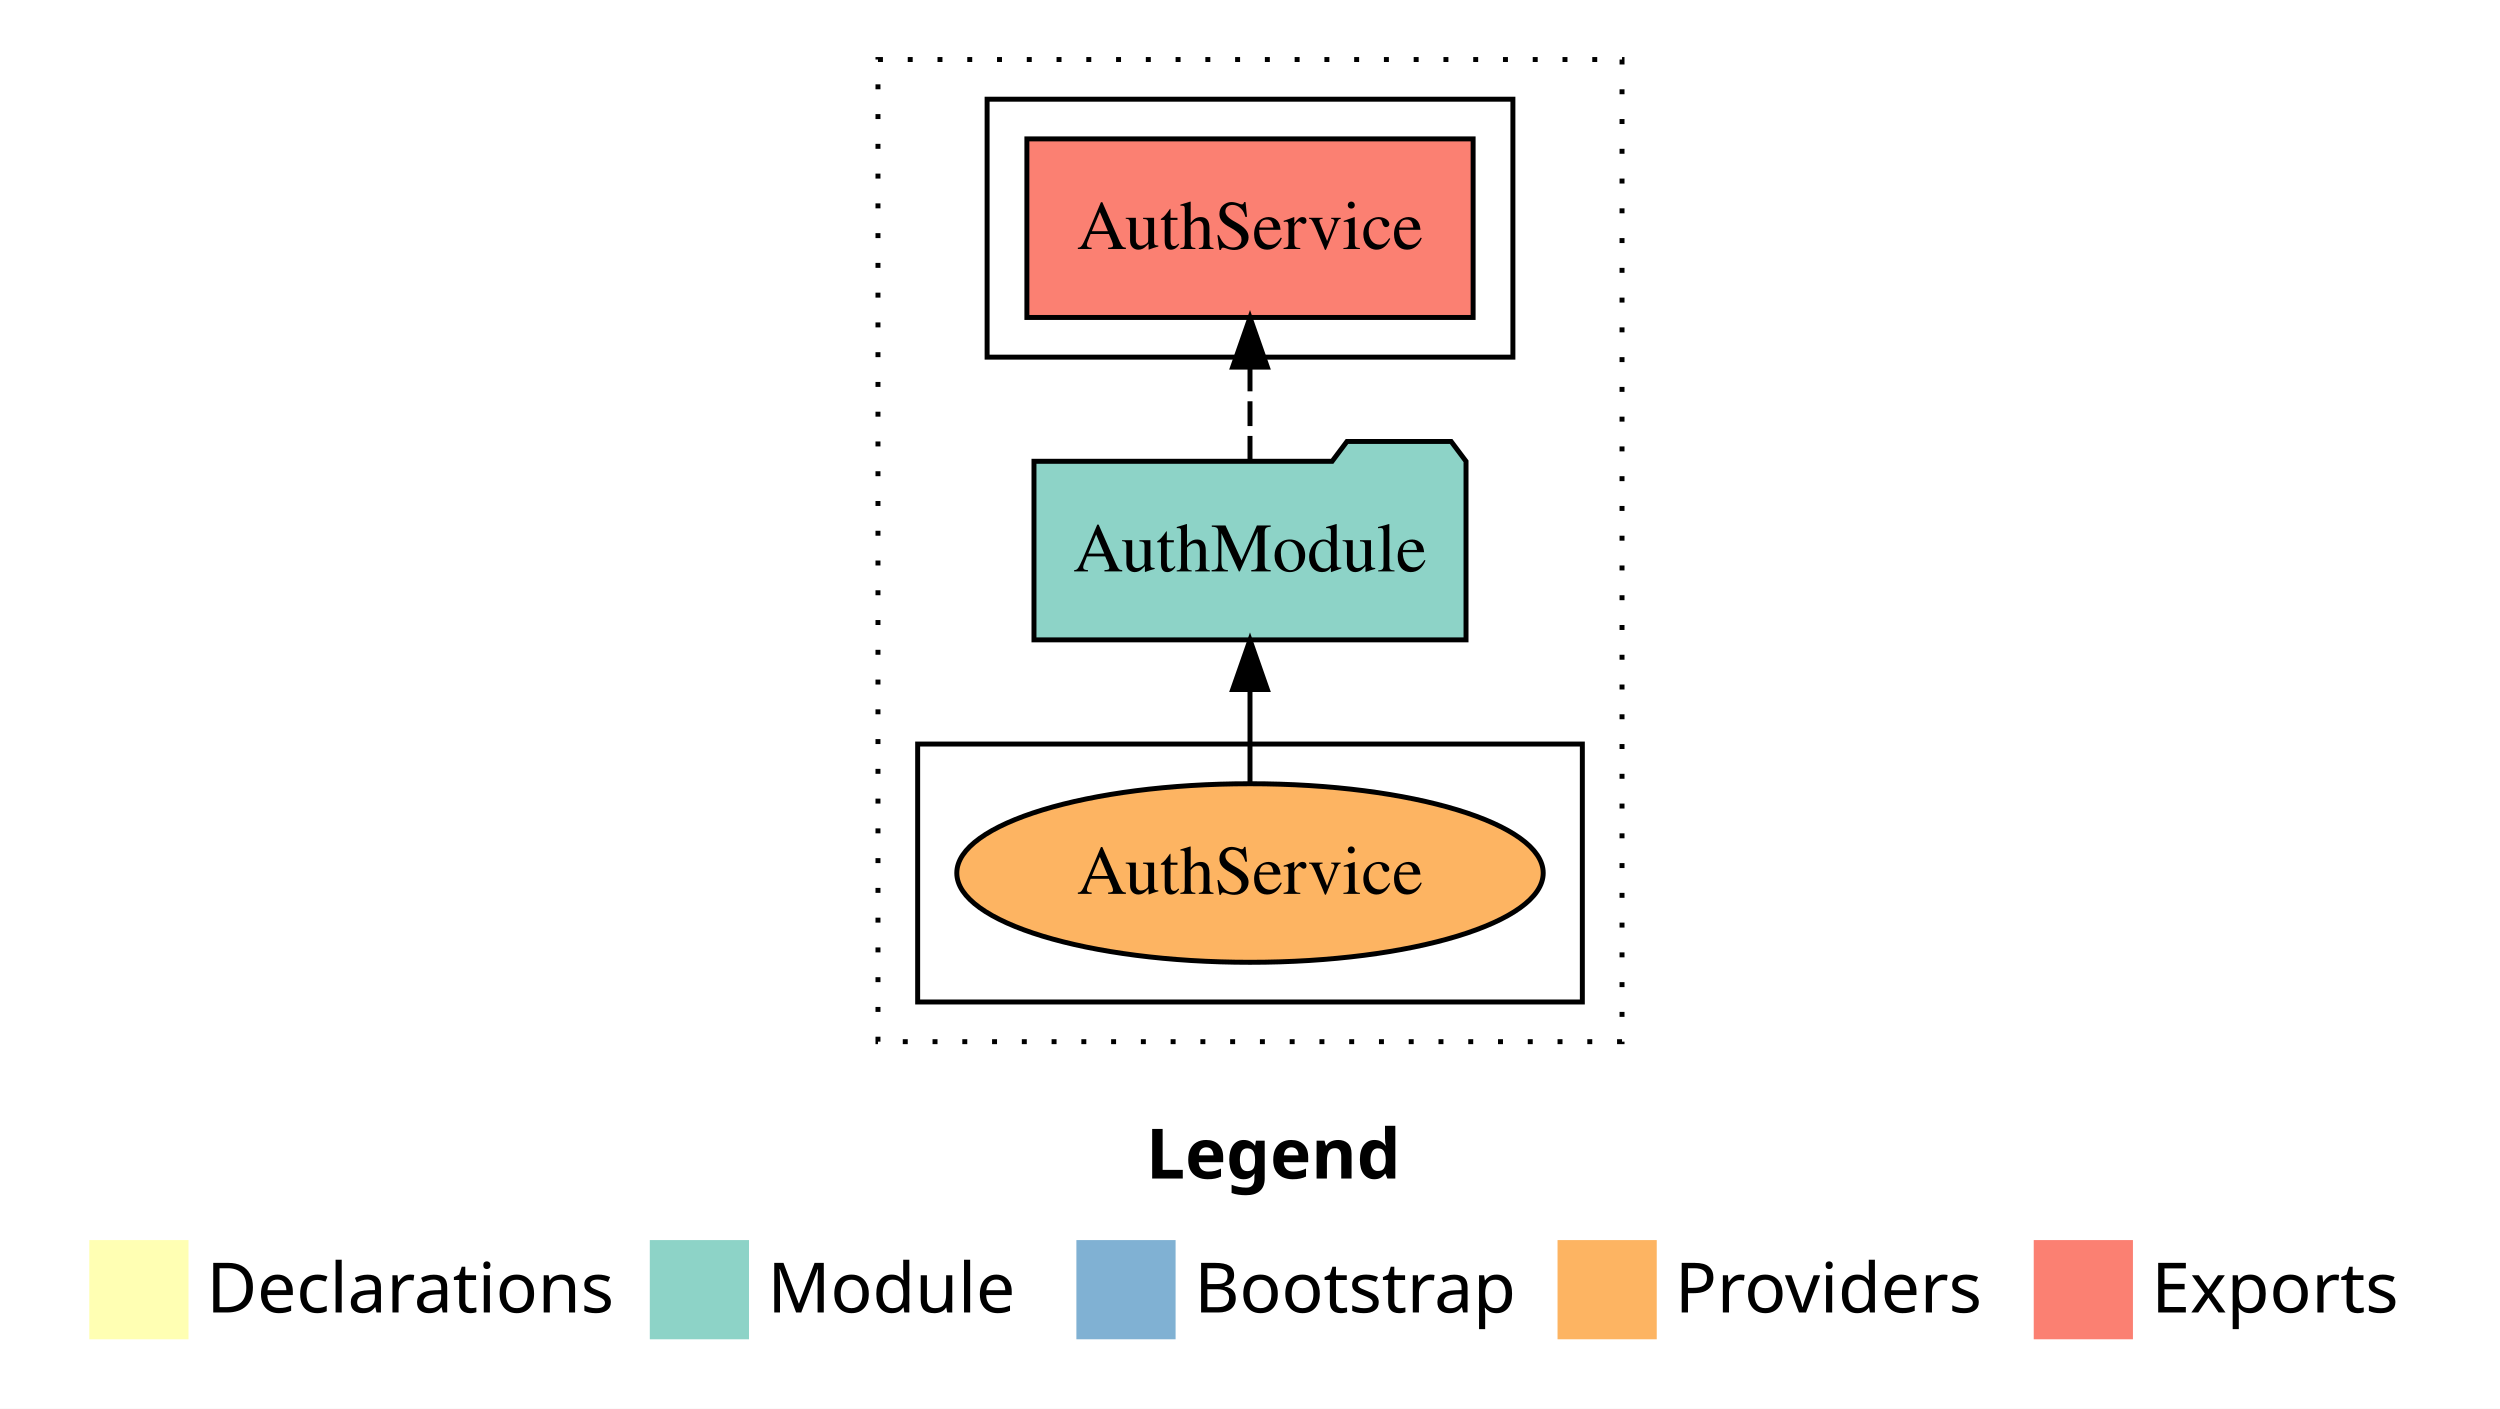
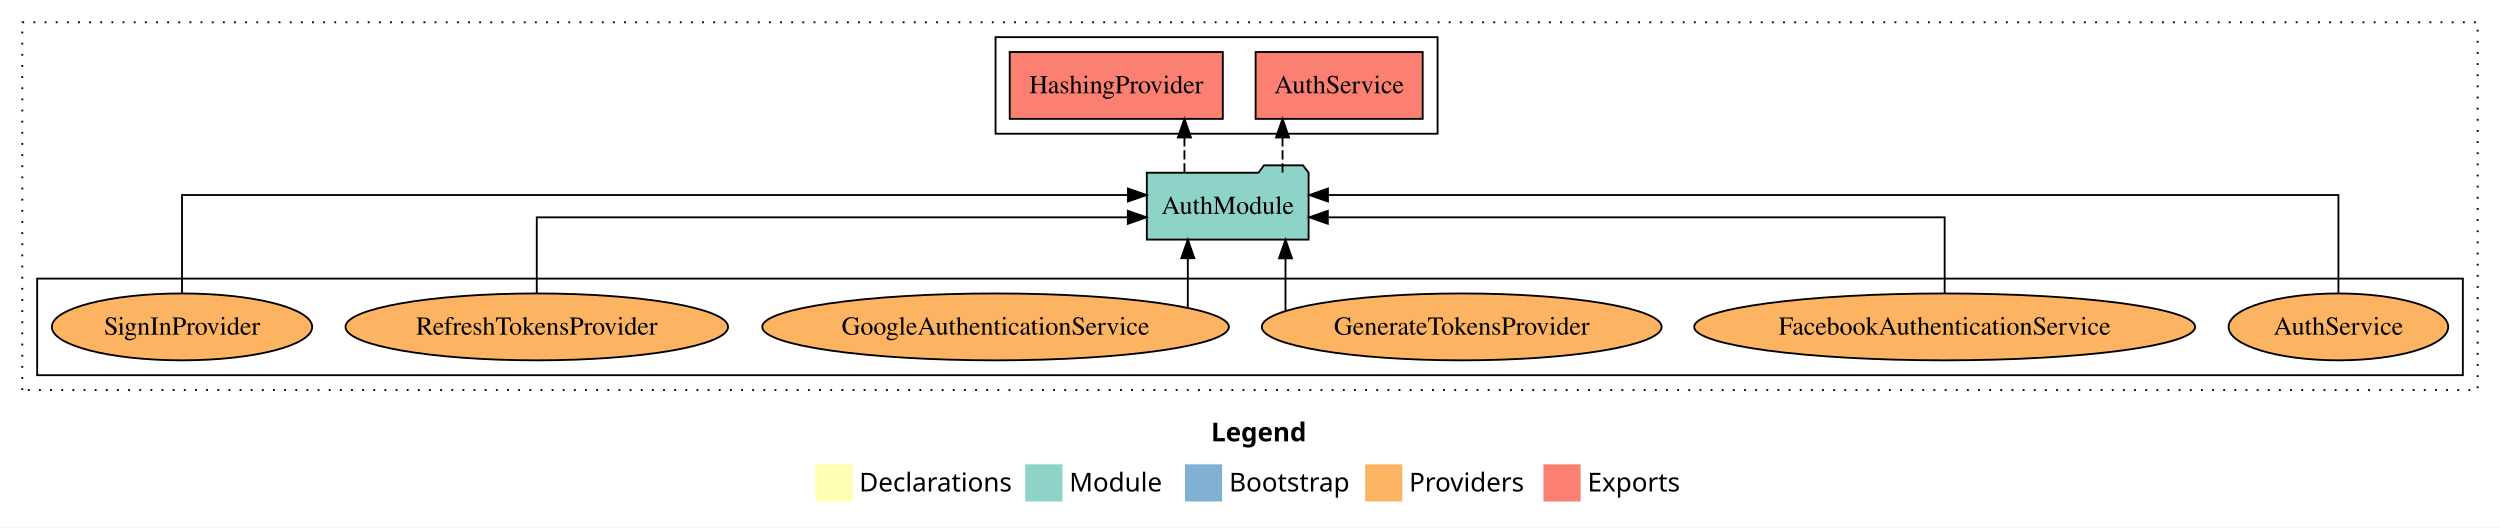
- <svg xmlns="http://www.w3.org/2000/svg" width="504pt" height="284pt" viewBox="0.00 0.00 504.00 284.00">
+ <svg xmlns="http://www.w3.org/2000/svg" width="1346pt" height="284pt" viewBox="0.00 0.00 1346.00 284.00">
  <g id="graph0" class="graph" transform="scale(1 1) rotate(0) translate(4 280)">
-     <polygon fill="white" stroke="transparent" points="-4,4 -4,-280 500,-280 500,4 -4,4" />
-     <text text-anchor="start" x="227.01" y="-42.4" font-family="Times-12" font-weight="bold" font-size="14.00">Legend</text>
-     <polygon fill="#ffffb3" stroke="transparent" points="14,-10 14,-30 34,-30 34,-10 14,-10" />
-     <text text-anchor="start" x="37.63" y="-15.4" font-family="Times-12" font-size="14.00">  Declarations</text>
-     <polygon fill="#8dd3c7" stroke="transparent" points="127,-10 127,-30 147,-30 147,-10 127,-10" />
-     <text text-anchor="start" x="150.73" y="-15.4" font-family="Times-12" font-size="14.00">  Module</text>
-     <polygon fill="#80b1d3" stroke="transparent" points="213,-10 213,-30 233,-30 233,-10 213,-10" />
-     <text text-anchor="start" x="236.78" y="-15.4" font-family="Times-12" font-size="14.00">  Bootstrap</text>
-     <polygon fill="#fdb462" stroke="transparent" points="310,-10 310,-30 330,-30 330,-10 310,-10" />
-     <text text-anchor="start" x="333.67" y="-15.4" font-family="Times-12" font-size="14.00">  Providers</text>
-     <polygon fill="#fb8072" stroke="transparent" points="406,-10 406,-30 426,-30 426,-10 406,-10" />
-     <text text-anchor="start" x="429.73" y="-15.4" font-family="Times-12" font-size="14.00">  Exports</text>
+     <polygon fill="white" stroke="transparent" points="-4,4 -4,-280 1342,-280 1342,4 -4,4" />
+     <text text-anchor="start" x="648.01" y="-42.4" font-family="Times-12" font-weight="bold" font-size="14.00">Legend</text>
+     <polygon fill="#ffffb3" stroke="transparent" points="435,-10 435,-30 455,-30 455,-10 435,-10" />
+     <text text-anchor="start" x="458.63" y="-15.4" font-family="Times-12" font-size="14.00">  Declarations</text>
+     <polygon fill="#8dd3c7" stroke="transparent" points="548,-10 548,-30 568,-30 568,-10 548,-10" />
+     <text text-anchor="start" x="571.73" y="-15.4" font-family="Times-12" font-size="14.00">  Module</text>
+     <polygon fill="#80b1d3" stroke="transparent" points="634,-10 634,-30 654,-30 654,-10 634,-10" />
+     <text text-anchor="start" x="657.78" y="-15.4" font-family="Times-12" font-size="14.00">  Bootstrap</text>
+     <polygon fill="#fdb462" stroke="transparent" points="731,-10 731,-30 751,-30 751,-10 731,-10" />
+     <text text-anchor="start" x="754.67" y="-15.4" font-family="Times-12" font-size="14.00">  Providers</text>
+     <polygon fill="#fb8072" stroke="transparent" points="827,-10 827,-30 847,-30 847,-10 827,-10" />
+     <text text-anchor="start" x="850.73" y="-15.4" font-family="Times-12" font-size="14.00">  Exports</text>
    <g id="clust1" class="cluster">
-       <polygon fill="none" stroke="black" stroke-dasharray="1,5" points="173,-70 173,-268 323,-268 323,-70 173,-70" />
+       <polygon fill="none" stroke="black" stroke-dasharray="1,5" points="8,-70 8,-268 1330,-268 1330,-70 8,-70" />
    </g>
    <g id="clust4" class="cluster">
-       <polygon fill="none" stroke="black" points="195,-208 195,-260 301,-260 301,-208 195,-208" />
+       <polygon fill="none" stroke="black" points="532,-208 532,-260 770,-260 770,-208 532,-208" />
    </g>
    <g id="clust6" class="cluster">
-       <polygon fill="none" stroke="black" points="181,-78 181,-130 315,-130 315,-78 181,-78" />
+       <polygon fill="none" stroke="black" points="16,-78 16,-130 1322,-130 1322,-78 16,-78" />
    </g>
    <g id="node1" class="node">
-       <polygon fill="#fb8072" stroke="black" points="292.98,-252 203.02,-252 203.02,-216 292.98,-216 292.98,-252" />
-       <text text-anchor="middle" x="248" y="-229.8" font-family="Times,serif" font-size="14.00">AuthService </text>
+       <polygon fill="#fb8072" stroke="black" points="761.98,-252 672.02,-252 672.02,-216 761.98,-216 761.98,-252" />
+       <text text-anchor="middle" x="717" y="-229.8" font-family="Times,serif" font-size="14.00">AuthService </text>
    </g>
    <g id="node2" class="node">
-       <polygon fill="#8dd3c7" stroke="black" points="291.55,-187 288.55,-191 267.55,-191 264.55,-187 204.45,-187 204.45,-151 291.55,-151 291.55,-187" />
-       <text text-anchor="middle" x="248" y="-164.8" font-family="Times,serif" font-size="14.00">AuthModule</text>
+       <polygon fill="#fb8072" stroke="black" points="654.37,-252 539.63,-252 539.63,-216 654.37,-216 654.37,-252" />
+       <text text-anchor="middle" x="597" y="-229.8" font-family="Times,serif" font-size="14.00">HashingProvider </text>
+     </g>
+     <g id="node3" class="node">
+       <polygon fill="#8dd3c7" stroke="black" points="700.55,-187 697.55,-191 676.55,-191 673.55,-187 613.45,-187 613.45,-151 700.55,-151 700.55,-187" />
+       <text text-anchor="middle" x="657" y="-164.8" font-family="Times,serif" font-size="14.00">AuthModule</text>
    </g>
    <g id="edge1" class="edge">
-       <path fill="none" stroke="black" stroke-dasharray="5,2" d="M248,-187.11C248,-187.11 248,-205.99 248,-205.99" />
-       <polygon fill="black" stroke="black" points="244.5,-205.99 248,-215.99 251.5,-205.99 244.5,-205.99" />
-     </g>
-     <g id="node3" class="node">
-       <ellipse fill="#fdb462" stroke="black" cx="248" cy="-104" rx="59.11" ry="18" />
-       <text text-anchor="middle" x="248" y="-99.8" font-family="Times,serif" font-size="14.00">AuthService</text>
+       <path fill="none" stroke="black" stroke-dasharray="5,2" d="M686.52,-187.11C686.52,-187.11 686.52,-205.99 686.52,-205.99" />
+       <polygon fill="black" stroke="black" points="683.02,-205.99 686.52,-215.99 690.02,-205.99 683.02,-205.99" />
    </g>
    <g id="edge2" class="edge">
-       <path fill="none" stroke="black" d="M248,-122.11C248,-122.11 248,-140.99 248,-140.99" />
-       <polygon fill="black" stroke="black" points="244.5,-140.99 248,-150.99 251.5,-140.99 244.5,-140.99" />
+       <path fill="none" stroke="black" stroke-dasharray="5,2" d="M633.7,-187.11C633.7,-187.11 633.7,-205.99 633.7,-205.99" />
+       <polygon fill="black" stroke="black" points="630.2,-205.99 633.7,-215.99 637.2,-205.99 630.2,-205.99" />
+     </g>
+     <g id="node4" class="node">
+       <ellipse fill="#fdb462" stroke="black" cx="1255" cy="-104" rx="59.11" ry="18" />
+       <text text-anchor="middle" x="1255" y="-99.8" font-family="Times,serif" font-size="14.00">AuthService</text>
+     </g>
+     <g id="edge3" class="edge">
+       <path fill="none" stroke="black" d="M1255,-122.28C1255,-143.32 1255,-175 1255,-175 1255,-175 710.97,-175 710.97,-175" />
+       <polygon fill="black" stroke="black" points="710.97,-171.5 700.97,-175 710.97,-178.5 710.97,-171.5" />
+     </g>
+     <g id="node5" class="node">
+       <ellipse fill="#fdb462" stroke="black" cx="1043" cy="-104" rx="134.85" ry="18" />
+       <text text-anchor="middle" x="1043" y="-99.8" font-family="Times,serif" font-size="14.00">FacebookAuthenticationService</text>
+     </g>
+     <g id="edge4" class="edge">
+       <path fill="none" stroke="black" d="M1043,-122.02C1043,-139.37 1043,-163 1043,-163 1043,-163 710.9,-163 710.9,-163" />
+       <polygon fill="black" stroke="black" points="710.9,-159.5 700.9,-163 710.9,-166.5 710.9,-159.5" />
+     </g>
+     <g id="node6" class="node">
+       <ellipse fill="#fdb462" stroke="black" cx="783" cy="-104" rx="107.63" ry="18" />
+       <text text-anchor="middle" x="783" y="-99.8" font-family="Times,serif" font-size="14.00">GenerateTokensProvider</text>
+     </g>
+     <g id="edge5" class="edge">
+       <path fill="none" stroke="black" d="M688.11,-112.5C688.11,-112.5 688.11,-140.91 688.11,-140.91" />
+       <polygon fill="black" stroke="black" points="684.61,-140.91 688.11,-150.91 691.61,-140.91 684.61,-140.91" />
+     </g>
+     <g id="node7" class="node">
+       <ellipse fill="#fdb462" stroke="black" cx="532" cy="-104" rx="125.62" ry="18" />
+       <text text-anchor="middle" x="532" y="-99.8" font-family="Times,serif" font-size="14.00">GoogleAuthenticationService</text>
+     </g>
+     <g id="edge6" class="edge">
+       <path fill="none" stroke="black" d="M635.52,-114.44C635.52,-114.44 635.52,-140.97 635.52,-140.97" />
+       <polygon fill="black" stroke="black" points="632.02,-140.97 635.52,-150.97 639.02,-140.97 632.02,-140.97" />
+     </g>
+     <g id="node8" class="node">
+       <ellipse fill="#fdb462" stroke="black" cx="285" cy="-104" rx="102.99" ry="18" />
+       <text text-anchor="middle" x="285" y="-99.8" font-family="Times,serif" font-size="14.00">RefreshTokensProvider</text>
+     </g>
+     <g id="edge7" class="edge">
+       <path fill="none" stroke="black" d="M285,-122.02C285,-139.37 285,-163 285,-163 285,-163 603.23,-163 603.23,-163" />
+       <polygon fill="black" stroke="black" points="603.23,-166.5 613.23,-163 603.23,-159.5 603.23,-166.5" />
+     </g>
+     <g id="node9" class="node">
+       <ellipse fill="#fdb462" stroke="black" cx="94" cy="-104" rx="70.08" ry="18" />
+       <text text-anchor="middle" x="94" y="-99.8" font-family="Times,serif" font-size="14.00">SignInProvider</text>
+     </g>
+     <g id="edge8" class="edge">
+       <path fill="none" stroke="black" d="M94,-122.28C94,-143.32 94,-175 94,-175 94,-175 603.29,-175 603.29,-175" />
+       <polygon fill="black" stroke="black" points="603.29,-178.5 613.29,-175 603.29,-171.5 603.29,-178.5" />
    </g>
  </g>
</svg>
